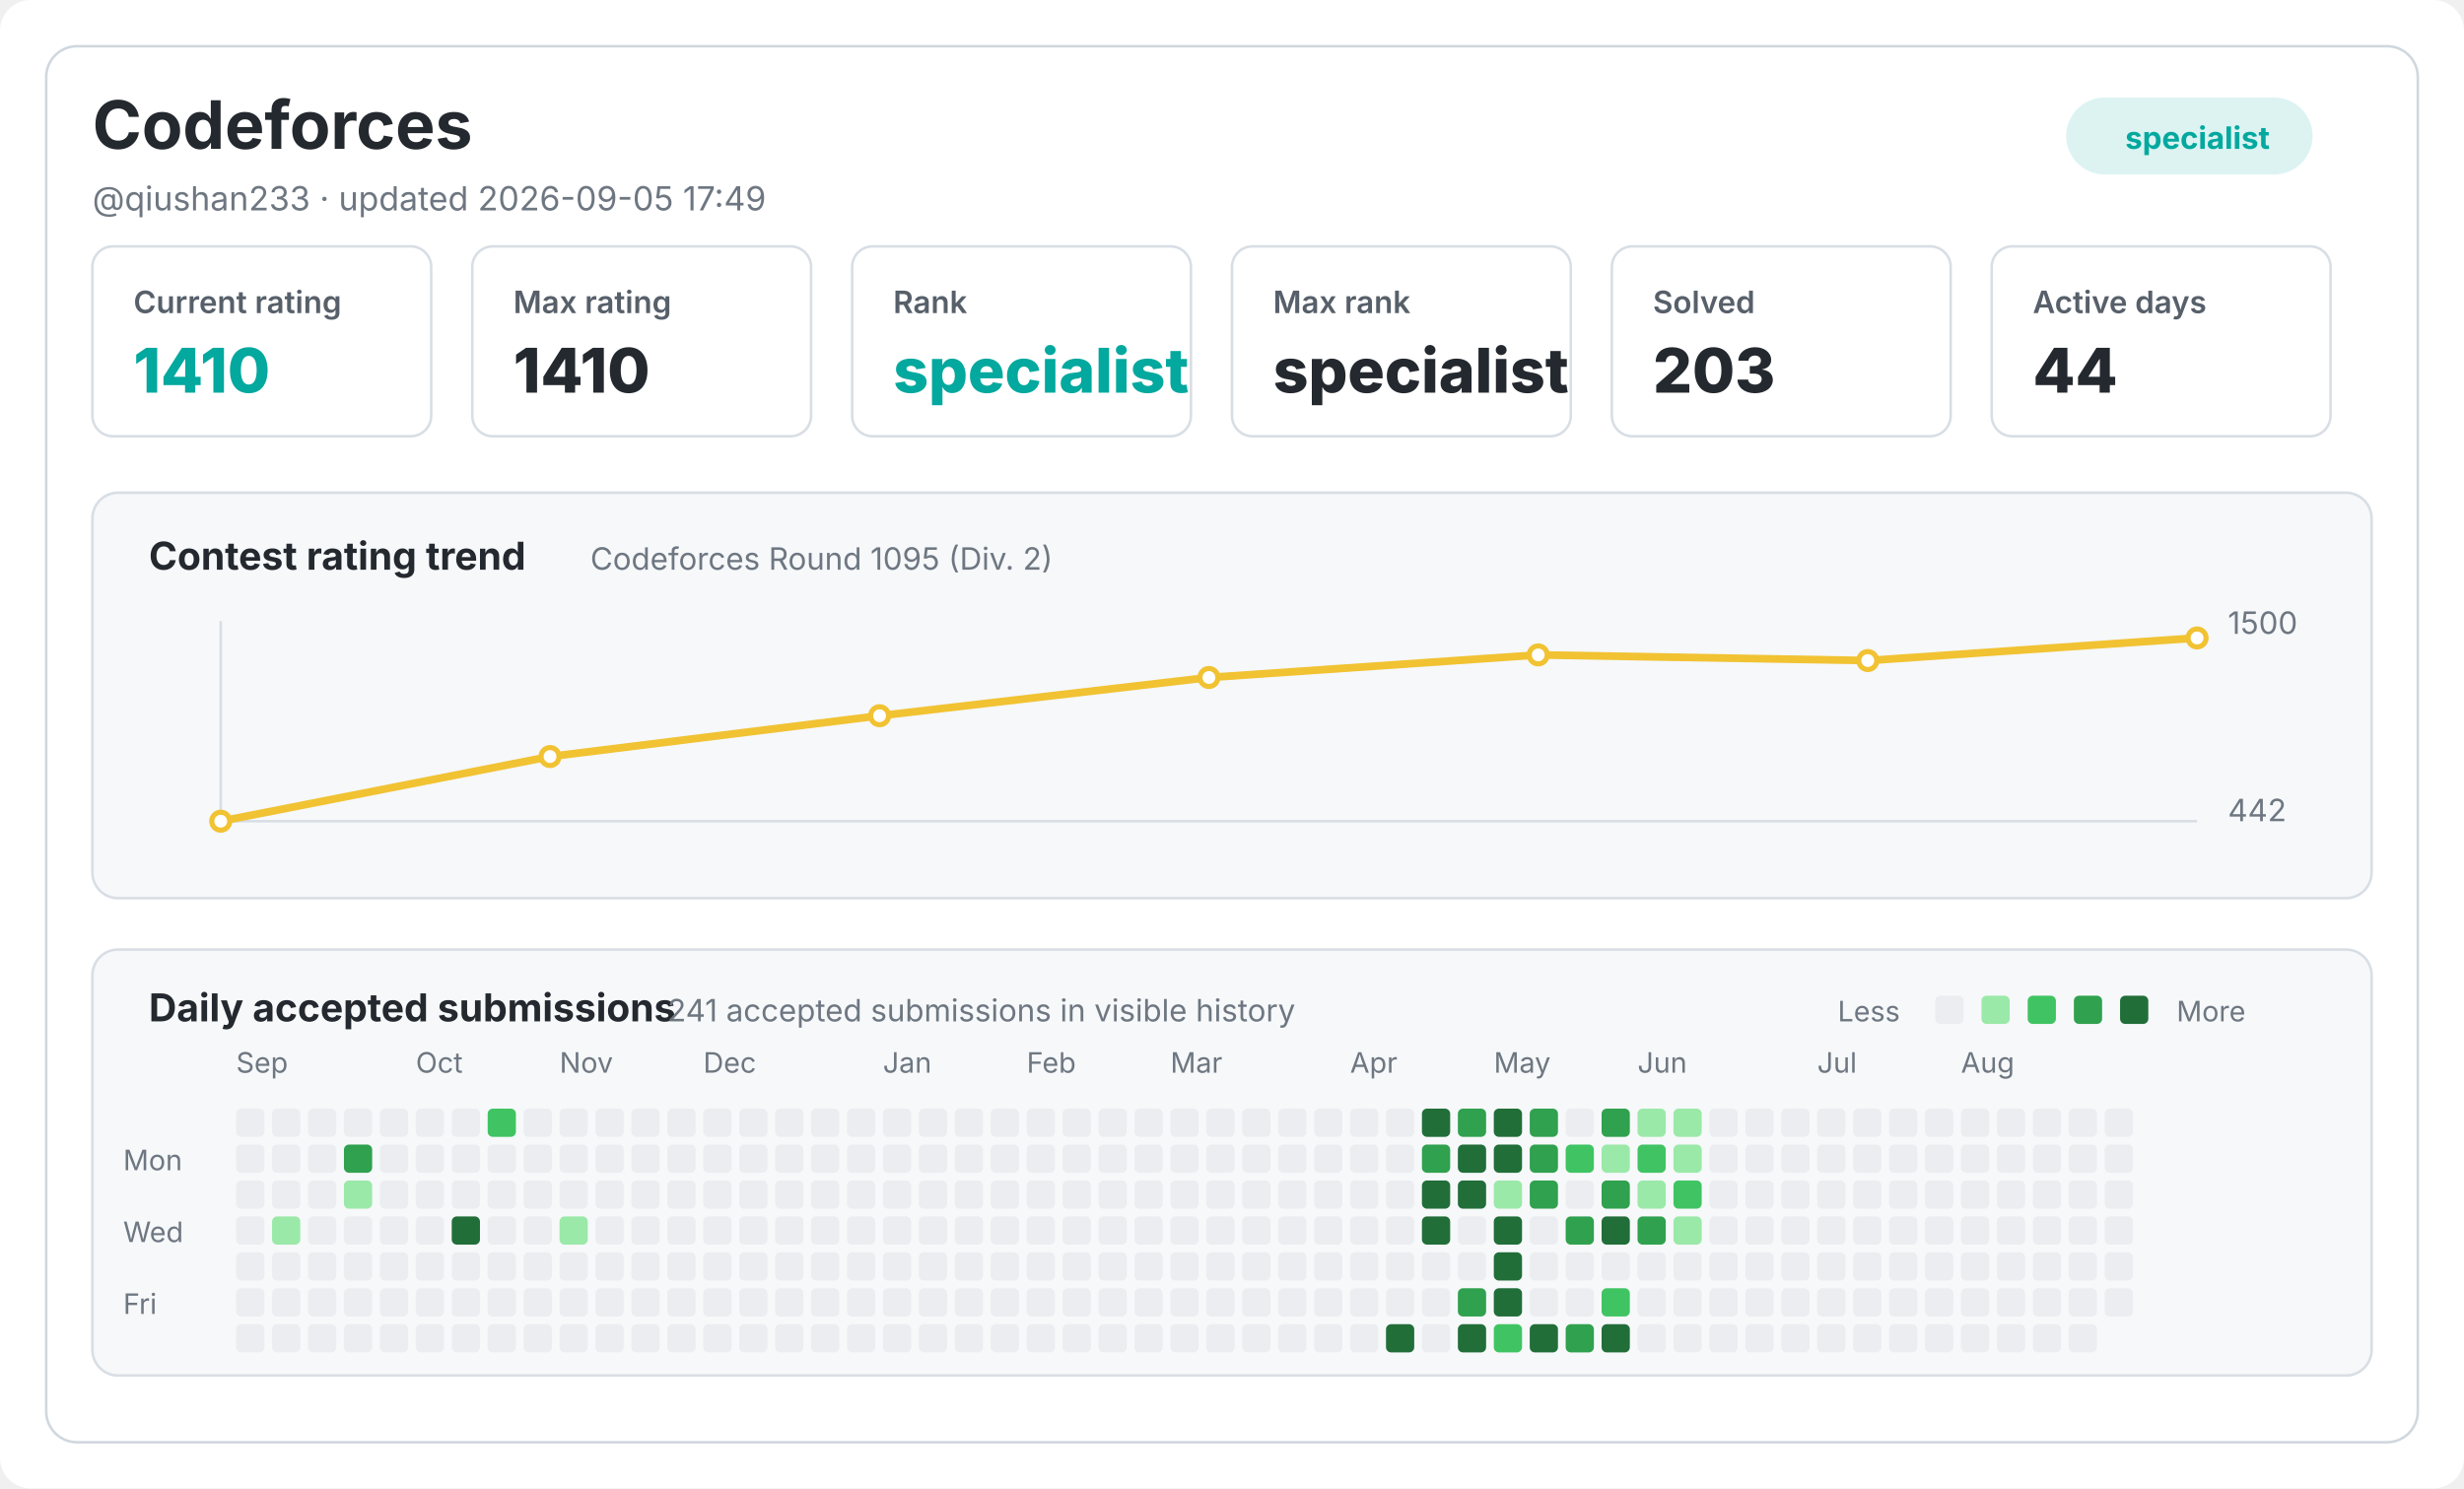
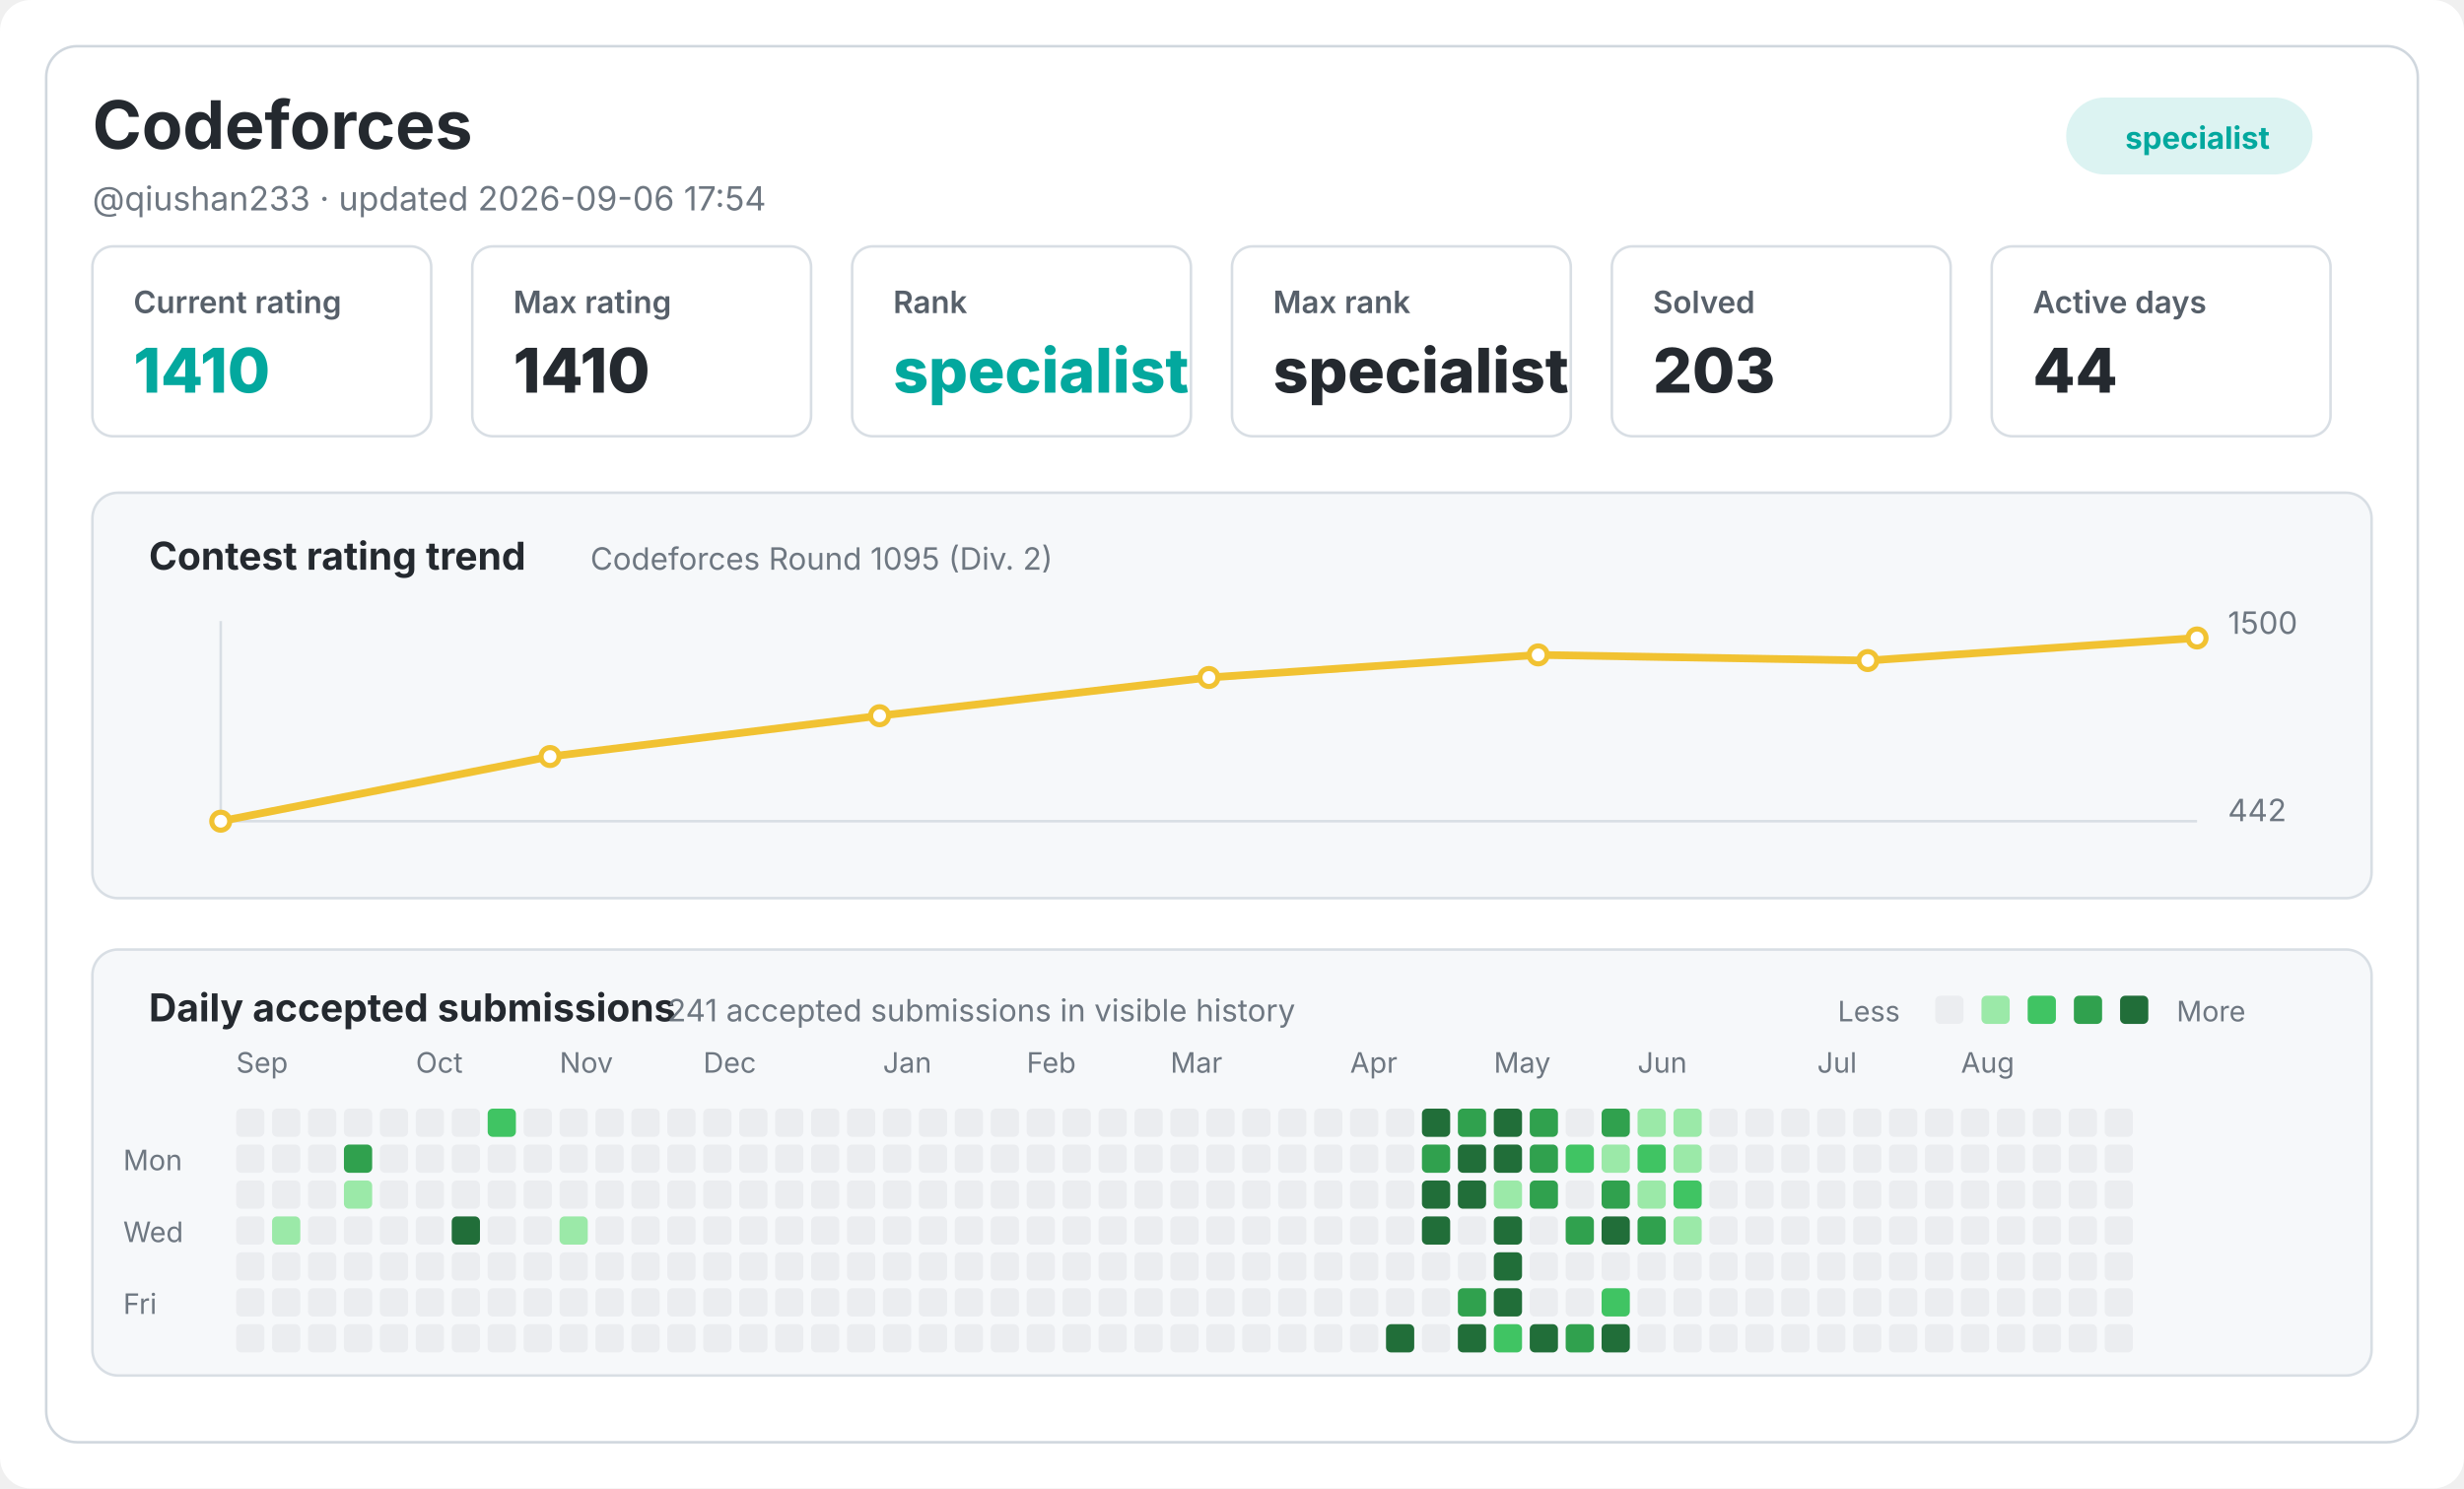
<svg xmlns="http://www.w3.org/2000/svg" width="960" height="580" viewBox="0 0 960 580" role="img" aria-label="Codeforces statistics for qiushan233">
  <style>
  .bg { fill: #ffffff; }
  .shell { fill: #ffffff; stroke: #d0d7de; }
  .soft { fill: #f6f8fa; stroke: #d8dee4; }
  .metric-card { fill: #ffffff; stroke: #d8dee4; }
  .title { font: 700 26px -apple-system,BlinkMacSystemFont,"Segoe UI",sans-serif; fill: #24292f; }
  .subtitle { font: 13px -apple-system,BlinkMacSystemFont,"Segoe UI",sans-serif; fill: #6e7781; }
  .section-title { font: 700 15px -apple-system,BlinkMacSystemFont,"Segoe UI",sans-serif; fill: #24292f; }
  .metric-label { font: 600 12px -apple-system,BlinkMacSystemFont,"Segoe UI",sans-serif; fill: #57606a; }
  .metric-value { font: 800 24px -apple-system,BlinkMacSystemFont,"Segoe UI",sans-serif; fill: #24292f; }
  .muted { font: 12px -apple-system,BlinkMacSystemFont,"Segoe UI",sans-serif; fill: #6e7781; }
  .small { font-size: 11px; }
  .rank { fill: #03a89e; }
  .grid { stroke: #d8dee4; stroke-width: 1; }
  .badge-bg { fill: #03a89e; opacity: 0.14; }
  .badge-text { font: 700 12px -apple-system,BlinkMacSystemFont,"Segoe UI",sans-serif; fill: #03a89e; }
  .heat-cell { cursor: default; transition: stroke 0.12s ease, stroke-width 0.12s ease; }
  .heat-cell:hover { stroke: #0969da; stroke-width: 1.5; }
</style>
  <rect class="bg" width="960" height="580" rx="12" />
  <rect class="shell" x="18" y="18" width="924" height="544" rx="12" />
  <text x="36" y="58" class="title">Codeforces</text>
-   <text x="36" y="82" class="subtitle">@qiushan233 · updated 2026-09-05 17:49</text>
+   <text x="36" y="82" class="subtitle">@qiushan233 · updated 2026-09-06 17:54</text>
  <rect x="805" y="38" width="96" height="30" rx="15" class="badge-bg" />
  <text x="828" y="58" class="badge-text">specialist</text>
  <rect x="36" y="96" width="132" height="74" rx="8" class="metric-card" />
  <text x="52" y="122" class="metric-label">Current rating</text>
  <text x="52" y="153" class="metric-value rank">1410</text>
  <rect x="184" y="96" width="132" height="74" rx="8" class="metric-card" />
  <text x="200" y="122" class="metric-label">Max rating</text>
  <text x="200" y="153" class="metric-value">1410</text>
  <rect x="332" y="96" width="132" height="74" rx="8" class="metric-card" />
  <text x="348" y="122" class="metric-label">Rank</text>
  <text x="348" y="153" class="metric-value rank">specialist</text>
  <rect x="480" y="96" width="132" height="74" rx="8" class="metric-card" />
  <text x="496" y="122" class="metric-label">Max rank</text>
  <text x="496" y="153" class="metric-value">specialist</text>
  <rect x="628" y="96" width="132" height="74" rx="8" class="metric-card" />
  <text x="644" y="122" class="metric-label">Solved</text>
  <text x="644" y="153" class="metric-value">203</text>
  <rect x="776" y="96" width="132" height="74" rx="8" class="metric-card" />
  <text x="792" y="122" class="metric-label">Active days</text>
  <text x="792" y="153" class="metric-value">44</text>
  <rect class="soft" x="36" y="192" width="888" height="158" rx="10" />
  <text x="58" y="222" class="section-title">Contest rating trend</text>
  <text x="230" y="222" class="muted">Codeforces Round 1095 (Div. 2)</text>
  <line x1="86" y1="320" x2="856" y2="320" class="grid" />
  <line x1="86" y1="242" x2="86" y2="320" class="grid" />
  <text x="868" y="247" class="muted">1500</text>
  <text x="868" y="320" class="muted">442</text>
  <polyline points="86.0,320.0 214.3,294.8 342.7,278.9 471.0,264.0 599.3,255.2 727.7,257.4 856.0,248.6" fill="none" stroke="#f1c232" stroke-width="3" stroke-linecap="round" stroke-linejoin="round" />
  <circle cx="86.0" cy="320.0" r="3.5" fill="#fff" stroke="#f1c232" stroke-width="2" />
  <circle cx="214.3" cy="294.8" r="3.5" fill="#fff" stroke="#f1c232" stroke-width="2" />
  <circle cx="342.7" cy="278.9" r="3.5" fill="#fff" stroke="#f1c232" stroke-width="2" />
  <circle cx="471.0" cy="264.0" r="3.5" fill="#fff" stroke="#f1c232" stroke-width="2" />
  <circle cx="599.3" cy="255.2" r="3.5" fill="#fff" stroke="#f1c232" stroke-width="2" />
  <circle cx="727.7" cy="257.4" r="3.5" fill="#fff" stroke="#f1c232" stroke-width="2" />
  <circle cx="856.0" cy="248.6" r="3.5" fill="#fff" stroke="#f1c232" stroke-width="2" />
  <rect class="soft" x="36" y="370" width="888" height="166" rx="10" />
  <text x="58" y="398" class="section-title">Daily accepted submissions</text>
  <text x="260" y="398" class="muted">241 accepted submissions in visible history</text>
  <text x="92" y="418" class="muted small">Sep</text>
  <text x="162" y="418" class="muted small">Oct</text>
  <text x="218" y="418" class="muted small">Nov</text>
  <text x="274" y="418" class="muted small">Dec</text>
  <text x="344" y="418" class="muted small">Jan</text>
  <text x="400" y="418" class="muted small">Feb</text>
  <text x="456" y="418" class="muted small">Mar</text>
  <text x="526" y="418" class="muted small">Apr</text>
  <text x="582" y="418" class="muted small">May</text>
  <text x="638" y="418" class="muted small">Jun</text>
  <text x="708" y="418" class="muted small">Jul</text>
  <text x="764" y="418" class="muted small">Aug</text>
  <text x="48" y="456" class="muted small">Mon</text>
  <text x="48" y="484" class="muted small">Wed</text>
  <text x="48" y="512" class="muted small">Fri</text>
  <rect class="heat-cell" x="92" y="432" width="11" height="11" rx="2" fill="#ebedf0" />
  <rect class="heat-cell" x="92" y="446" width="11" height="11" rx="2" fill="#ebedf0" />
  <rect class="heat-cell" x="92" y="460" width="11" height="11" rx="2" fill="#ebedf0" />
  <rect class="heat-cell" x="92" y="474" width="11" height="11" rx="2" fill="#ebedf0" />
  <rect class="heat-cell" x="92" y="488" width="11" height="11" rx="2" fill="#ebedf0" />
  <rect class="heat-cell" x="92" y="502" width="11" height="11" rx="2" fill="#ebedf0" />
  <rect class="heat-cell" x="92" y="516" width="11" height="11" rx="2" fill="#ebedf0" />
  <rect class="heat-cell" x="106" y="432" width="11" height="11" rx="2" fill="#ebedf0" />
  <rect class="heat-cell" x="106" y="446" width="11" height="11" rx="2" fill="#ebedf0" />
  <rect class="heat-cell" x="106" y="460" width="11" height="11" rx="2" fill="#ebedf0" />
  <rect class="heat-cell" x="106" y="474" width="11" height="11" rx="2" fill="#9be9a8" />
  <rect class="heat-cell" x="106" y="488" width="11" height="11" rx="2" fill="#ebedf0" />
  <rect class="heat-cell" x="106" y="502" width="11" height="11" rx="2" fill="#ebedf0" />
  <rect class="heat-cell" x="106" y="516" width="11" height="11" rx="2" fill="#ebedf0" />
  <rect class="heat-cell" x="120" y="432" width="11" height="11" rx="2" fill="#ebedf0" />
  <rect class="heat-cell" x="120" y="446" width="11" height="11" rx="2" fill="#ebedf0" />
  <rect class="heat-cell" x="120" y="460" width="11" height="11" rx="2" fill="#ebedf0" />
  <rect class="heat-cell" x="120" y="474" width="11" height="11" rx="2" fill="#ebedf0" />
  <rect class="heat-cell" x="120" y="488" width="11" height="11" rx="2" fill="#ebedf0" />
  <rect class="heat-cell" x="120" y="502" width="11" height="11" rx="2" fill="#ebedf0" />
  <rect class="heat-cell" x="120" y="516" width="11" height="11" rx="2" fill="#ebedf0" />
  <rect class="heat-cell" x="134" y="432" width="11" height="11" rx="2" fill="#ebedf0" />
  <rect class="heat-cell" x="134" y="446" width="11" height="11" rx="2" fill="#30a14e" />
  <rect class="heat-cell" x="134" y="460" width="11" height="11" rx="2" fill="#9be9a8" />
  <rect class="heat-cell" x="134" y="474" width="11" height="11" rx="2" fill="#ebedf0" />
  <rect class="heat-cell" x="134" y="488" width="11" height="11" rx="2" fill="#ebedf0" />
  <rect class="heat-cell" x="134" y="502" width="11" height="11" rx="2" fill="#ebedf0" />
  <rect class="heat-cell" x="134" y="516" width="11" height="11" rx="2" fill="#ebedf0" />
  <rect class="heat-cell" x="148" y="432" width="11" height="11" rx="2" fill="#ebedf0" />
  <rect class="heat-cell" x="148" y="446" width="11" height="11" rx="2" fill="#ebedf0" />
  <rect class="heat-cell" x="148" y="460" width="11" height="11" rx="2" fill="#ebedf0" />
  <rect class="heat-cell" x="148" y="474" width="11" height="11" rx="2" fill="#ebedf0" />
  <rect class="heat-cell" x="148" y="488" width="11" height="11" rx="2" fill="#ebedf0" />
  <rect class="heat-cell" x="148" y="502" width="11" height="11" rx="2" fill="#ebedf0" />
  <rect class="heat-cell" x="148" y="516" width="11" height="11" rx="2" fill="#ebedf0" />
  <rect class="heat-cell" x="162" y="432" width="11" height="11" rx="2" fill="#ebedf0" />
  <rect class="heat-cell" x="162" y="446" width="11" height="11" rx="2" fill="#ebedf0" />
  <rect class="heat-cell" x="162" y="460" width="11" height="11" rx="2" fill="#ebedf0" />
  <rect class="heat-cell" x="162" y="474" width="11" height="11" rx="2" fill="#ebedf0" />
  <rect class="heat-cell" x="162" y="488" width="11" height="11" rx="2" fill="#ebedf0" />
  <rect class="heat-cell" x="162" y="502" width="11" height="11" rx="2" fill="#ebedf0" />
  <rect class="heat-cell" x="162" y="516" width="11" height="11" rx="2" fill="#ebedf0" />
  <rect class="heat-cell" x="176" y="432" width="11" height="11" rx="2" fill="#ebedf0" />
  <rect class="heat-cell" x="176" y="446" width="11" height="11" rx="2" fill="#ebedf0" />
  <rect class="heat-cell" x="176" y="460" width="11" height="11" rx="2" fill="#ebedf0" />
  <rect class="heat-cell" x="176" y="474" width="11" height="11" rx="2" fill="#216e39" />
  <rect class="heat-cell" x="176" y="488" width="11" height="11" rx="2" fill="#ebedf0" />
  <rect class="heat-cell" x="176" y="502" width="11" height="11" rx="2" fill="#ebedf0" />
  <rect class="heat-cell" x="176" y="516" width="11" height="11" rx="2" fill="#ebedf0" />
  <rect class="heat-cell" x="190" y="432" width="11" height="11" rx="2" fill="#40c463" />
  <rect class="heat-cell" x="190" y="446" width="11" height="11" rx="2" fill="#ebedf0" />
  <rect class="heat-cell" x="190" y="460" width="11" height="11" rx="2" fill="#ebedf0" />
  <rect class="heat-cell" x="190" y="474" width="11" height="11" rx="2" fill="#ebedf0" />
  <rect class="heat-cell" x="190" y="488" width="11" height="11" rx="2" fill="#ebedf0" />
  <rect class="heat-cell" x="190" y="502" width="11" height="11" rx="2" fill="#ebedf0" />
  <rect class="heat-cell" x="190" y="516" width="11" height="11" rx="2" fill="#ebedf0" />
  <rect class="heat-cell" x="204" y="432" width="11" height="11" rx="2" fill="#ebedf0" />
  <rect class="heat-cell" x="204" y="446" width="11" height="11" rx="2" fill="#ebedf0" />
  <rect class="heat-cell" x="204" y="460" width="11" height="11" rx="2" fill="#ebedf0" />
  <rect class="heat-cell" x="204" y="474" width="11" height="11" rx="2" fill="#ebedf0" />
  <rect class="heat-cell" x="204" y="488" width="11" height="11" rx="2" fill="#ebedf0" />
  <rect class="heat-cell" x="204" y="502" width="11" height="11" rx="2" fill="#ebedf0" />
  <rect class="heat-cell" x="204" y="516" width="11" height="11" rx="2" fill="#ebedf0" />
  <rect class="heat-cell" x="218" y="432" width="11" height="11" rx="2" fill="#ebedf0" />
  <rect class="heat-cell" x="218" y="446" width="11" height="11" rx="2" fill="#ebedf0" />
  <rect class="heat-cell" x="218" y="460" width="11" height="11" rx="2" fill="#ebedf0" />
  <rect class="heat-cell" x="218" y="474" width="11" height="11" rx="2" fill="#9be9a8" />
  <rect class="heat-cell" x="218" y="488" width="11" height="11" rx="2" fill="#ebedf0" />
  <rect class="heat-cell" x="218" y="502" width="11" height="11" rx="2" fill="#ebedf0" />
  <rect class="heat-cell" x="218" y="516" width="11" height="11" rx="2" fill="#ebedf0" />
  <rect class="heat-cell" x="232" y="432" width="11" height="11" rx="2" fill="#ebedf0" />
  <rect class="heat-cell" x="232" y="446" width="11" height="11" rx="2" fill="#ebedf0" />
  <rect class="heat-cell" x="232" y="460" width="11" height="11" rx="2" fill="#ebedf0" />
  <rect class="heat-cell" x="232" y="474" width="11" height="11" rx="2" fill="#ebedf0" />
  <rect class="heat-cell" x="232" y="488" width="11" height="11" rx="2" fill="#ebedf0" />
  <rect class="heat-cell" x="232" y="502" width="11" height="11" rx="2" fill="#ebedf0" />
  <rect class="heat-cell" x="232" y="516" width="11" height="11" rx="2" fill="#ebedf0" />
  <rect class="heat-cell" x="246" y="432" width="11" height="11" rx="2" fill="#ebedf0" />
  <rect class="heat-cell" x="246" y="446" width="11" height="11" rx="2" fill="#ebedf0" />
  <rect class="heat-cell" x="246" y="460" width="11" height="11" rx="2" fill="#ebedf0" />
  <rect class="heat-cell" x="246" y="474" width="11" height="11" rx="2" fill="#ebedf0" />
  <rect class="heat-cell" x="246" y="488" width="11" height="11" rx="2" fill="#ebedf0" />
  <rect class="heat-cell" x="246" y="502" width="11" height="11" rx="2" fill="#ebedf0" />
  <rect class="heat-cell" x="246" y="516" width="11" height="11" rx="2" fill="#ebedf0" />
  <rect class="heat-cell" x="260" y="432" width="11" height="11" rx="2" fill="#ebedf0" />
  <rect class="heat-cell" x="260" y="446" width="11" height="11" rx="2" fill="#ebedf0" />
  <rect class="heat-cell" x="260" y="460" width="11" height="11" rx="2" fill="#ebedf0" />
  <rect class="heat-cell" x="260" y="474" width="11" height="11" rx="2" fill="#ebedf0" />
  <rect class="heat-cell" x="260" y="488" width="11" height="11" rx="2" fill="#ebedf0" />
  <rect class="heat-cell" x="260" y="502" width="11" height="11" rx="2" fill="#ebedf0" />
  <rect class="heat-cell" x="260" y="516" width="11" height="11" rx="2" fill="#ebedf0" />
  <rect class="heat-cell" x="274" y="432" width="11" height="11" rx="2" fill="#ebedf0" />
  <rect class="heat-cell" x="274" y="446" width="11" height="11" rx="2" fill="#ebedf0" />
  <rect class="heat-cell" x="274" y="460" width="11" height="11" rx="2" fill="#ebedf0" />
  <rect class="heat-cell" x="274" y="474" width="11" height="11" rx="2" fill="#ebedf0" />
  <rect class="heat-cell" x="274" y="488" width="11" height="11" rx="2" fill="#ebedf0" />
  <rect class="heat-cell" x="274" y="502" width="11" height="11" rx="2" fill="#ebedf0" />
  <rect class="heat-cell" x="274" y="516" width="11" height="11" rx="2" fill="#ebedf0" />
  <rect class="heat-cell" x="288" y="432" width="11" height="11" rx="2" fill="#ebedf0" />
  <rect class="heat-cell" x="288" y="446" width="11" height="11" rx="2" fill="#ebedf0" />
  <rect class="heat-cell" x="288" y="460" width="11" height="11" rx="2" fill="#ebedf0" />
  <rect class="heat-cell" x="288" y="474" width="11" height="11" rx="2" fill="#ebedf0" />
  <rect class="heat-cell" x="288" y="488" width="11" height="11" rx="2" fill="#ebedf0" />
  <rect class="heat-cell" x="288" y="502" width="11" height="11" rx="2" fill="#ebedf0" />
  <rect class="heat-cell" x="288" y="516" width="11" height="11" rx="2" fill="#ebedf0" />
  <rect class="heat-cell" x="302" y="432" width="11" height="11" rx="2" fill="#ebedf0" />
  <rect class="heat-cell" x="302" y="446" width="11" height="11" rx="2" fill="#ebedf0" />
  <rect class="heat-cell" x="302" y="460" width="11" height="11" rx="2" fill="#ebedf0" />
  <rect class="heat-cell" x="302" y="474" width="11" height="11" rx="2" fill="#ebedf0" />
  <rect class="heat-cell" x="302" y="488" width="11" height="11" rx="2" fill="#ebedf0" />
  <rect class="heat-cell" x="302" y="502" width="11" height="11" rx="2" fill="#ebedf0" />
  <rect class="heat-cell" x="302" y="516" width="11" height="11" rx="2" fill="#ebedf0" />
  <rect class="heat-cell" x="316" y="432" width="11" height="11" rx="2" fill="#ebedf0" />
  <rect class="heat-cell" x="316" y="446" width="11" height="11" rx="2" fill="#ebedf0" />
  <rect class="heat-cell" x="316" y="460" width="11" height="11" rx="2" fill="#ebedf0" />
  <rect class="heat-cell" x="316" y="474" width="11" height="11" rx="2" fill="#ebedf0" />
  <rect class="heat-cell" x="316" y="488" width="11" height="11" rx="2" fill="#ebedf0" />
  <rect class="heat-cell" x="316" y="502" width="11" height="11" rx="2" fill="#ebedf0" />
  <rect class="heat-cell" x="316" y="516" width="11" height="11" rx="2" fill="#ebedf0" />
  <rect class="heat-cell" x="330" y="432" width="11" height="11" rx="2" fill="#ebedf0" />
  <rect class="heat-cell" x="330" y="446" width="11" height="11" rx="2" fill="#ebedf0" />
  <rect class="heat-cell" x="330" y="460" width="11" height="11" rx="2" fill="#ebedf0" />
  <rect class="heat-cell" x="330" y="474" width="11" height="11" rx="2" fill="#ebedf0" />
  <rect class="heat-cell" x="330" y="488" width="11" height="11" rx="2" fill="#ebedf0" />
  <rect class="heat-cell" x="330" y="502" width="11" height="11" rx="2" fill="#ebedf0" />
  <rect class="heat-cell" x="330" y="516" width="11" height="11" rx="2" fill="#ebedf0" />
  <rect class="heat-cell" x="344" y="432" width="11" height="11" rx="2" fill="#ebedf0" />
  <rect class="heat-cell" x="344" y="446" width="11" height="11" rx="2" fill="#ebedf0" />
  <rect class="heat-cell" x="344" y="460" width="11" height="11" rx="2" fill="#ebedf0" />
  <rect class="heat-cell" x="344" y="474" width="11" height="11" rx="2" fill="#ebedf0" />
  <rect class="heat-cell" x="344" y="488" width="11" height="11" rx="2" fill="#ebedf0" />
  <rect class="heat-cell" x="344" y="502" width="11" height="11" rx="2" fill="#ebedf0" />
  <rect class="heat-cell" x="344" y="516" width="11" height="11" rx="2" fill="#ebedf0" />
  <rect class="heat-cell" x="358" y="432" width="11" height="11" rx="2" fill="#ebedf0" />
  <rect class="heat-cell" x="358" y="446" width="11" height="11" rx="2" fill="#ebedf0" />
  <rect class="heat-cell" x="358" y="460" width="11" height="11" rx="2" fill="#ebedf0" />
  <rect class="heat-cell" x="358" y="474" width="11" height="11" rx="2" fill="#ebedf0" />
  <rect class="heat-cell" x="358" y="488" width="11" height="11" rx="2" fill="#ebedf0" />
  <rect class="heat-cell" x="358" y="502" width="11" height="11" rx="2" fill="#ebedf0" />
  <rect class="heat-cell" x="358" y="516" width="11" height="11" rx="2" fill="#ebedf0" />
  <rect class="heat-cell" x="372" y="432" width="11" height="11" rx="2" fill="#ebedf0" />
  <rect class="heat-cell" x="372" y="446" width="11" height="11" rx="2" fill="#ebedf0" />
  <rect class="heat-cell" x="372" y="460" width="11" height="11" rx="2" fill="#ebedf0" />
  <rect class="heat-cell" x="372" y="474" width="11" height="11" rx="2" fill="#ebedf0" />
  <rect class="heat-cell" x="372" y="488" width="11" height="11" rx="2" fill="#ebedf0" />
  <rect class="heat-cell" x="372" y="502" width="11" height="11" rx="2" fill="#ebedf0" />
  <rect class="heat-cell" x="372" y="516" width="11" height="11" rx="2" fill="#ebedf0" />
  <rect class="heat-cell" x="386" y="432" width="11" height="11" rx="2" fill="#ebedf0" />
  <rect class="heat-cell" x="386" y="446" width="11" height="11" rx="2" fill="#ebedf0" />
  <rect class="heat-cell" x="386" y="460" width="11" height="11" rx="2" fill="#ebedf0" />
  <rect class="heat-cell" x="386" y="474" width="11" height="11" rx="2" fill="#ebedf0" />
  <rect class="heat-cell" x="386" y="488" width="11" height="11" rx="2" fill="#ebedf0" />
  <rect class="heat-cell" x="386" y="502" width="11" height="11" rx="2" fill="#ebedf0" />
  <rect class="heat-cell" x="386" y="516" width="11" height="11" rx="2" fill="#ebedf0" />
  <rect class="heat-cell" x="400" y="432" width="11" height="11" rx="2" fill="#ebedf0" />
  <rect class="heat-cell" x="400" y="446" width="11" height="11" rx="2" fill="#ebedf0" />
  <rect class="heat-cell" x="400" y="460" width="11" height="11" rx="2" fill="#ebedf0" />
  <rect class="heat-cell" x="400" y="474" width="11" height="11" rx="2" fill="#ebedf0" />
  <rect class="heat-cell" x="400" y="488" width="11" height="11" rx="2" fill="#ebedf0" />
  <rect class="heat-cell" x="400" y="502" width="11" height="11" rx="2" fill="#ebedf0" />
  <rect class="heat-cell" x="400" y="516" width="11" height="11" rx="2" fill="#ebedf0" />
  <rect class="heat-cell" x="414" y="432" width="11" height="11" rx="2" fill="#ebedf0" />
  <rect class="heat-cell" x="414" y="446" width="11" height="11" rx="2" fill="#ebedf0" />
  <rect class="heat-cell" x="414" y="460" width="11" height="11" rx="2" fill="#ebedf0" />
  <rect class="heat-cell" x="414" y="474" width="11" height="11" rx="2" fill="#ebedf0" />
  <rect class="heat-cell" x="414" y="488" width="11" height="11" rx="2" fill="#ebedf0" />
  <rect class="heat-cell" x="414" y="502" width="11" height="11" rx="2" fill="#ebedf0" />
  <rect class="heat-cell" x="414" y="516" width="11" height="11" rx="2" fill="#ebedf0" />
  <rect class="heat-cell" x="428" y="432" width="11" height="11" rx="2" fill="#ebedf0" />
  <rect class="heat-cell" x="428" y="446" width="11" height="11" rx="2" fill="#ebedf0" />
  <rect class="heat-cell" x="428" y="460" width="11" height="11" rx="2" fill="#ebedf0" />
  <rect class="heat-cell" x="428" y="474" width="11" height="11" rx="2" fill="#ebedf0" />
  <rect class="heat-cell" x="428" y="488" width="11" height="11" rx="2" fill="#ebedf0" />
  <rect class="heat-cell" x="428" y="502" width="11" height="11" rx="2" fill="#ebedf0" />
  <rect class="heat-cell" x="428" y="516" width="11" height="11" rx="2" fill="#ebedf0" />
  <rect class="heat-cell" x="442" y="432" width="11" height="11" rx="2" fill="#ebedf0" />
  <rect class="heat-cell" x="442" y="446" width="11" height="11" rx="2" fill="#ebedf0" />
  <rect class="heat-cell" x="442" y="460" width="11" height="11" rx="2" fill="#ebedf0" />
  <rect class="heat-cell" x="442" y="474" width="11" height="11" rx="2" fill="#ebedf0" />
  <rect class="heat-cell" x="442" y="488" width="11" height="11" rx="2" fill="#ebedf0" />
  <rect class="heat-cell" x="442" y="502" width="11" height="11" rx="2" fill="#ebedf0" />
  <rect class="heat-cell" x="442" y="516" width="11" height="11" rx="2" fill="#ebedf0" />
  <rect class="heat-cell" x="456" y="432" width="11" height="11" rx="2" fill="#ebedf0" />
  <rect class="heat-cell" x="456" y="446" width="11" height="11" rx="2" fill="#ebedf0" />
  <rect class="heat-cell" x="456" y="460" width="11" height="11" rx="2" fill="#ebedf0" />
  <rect class="heat-cell" x="456" y="474" width="11" height="11" rx="2" fill="#ebedf0" />
  <rect class="heat-cell" x="456" y="488" width="11" height="11" rx="2" fill="#ebedf0" />
  <rect class="heat-cell" x="456" y="502" width="11" height="11" rx="2" fill="#ebedf0" />
  <rect class="heat-cell" x="456" y="516" width="11" height="11" rx="2" fill="#ebedf0" />
  <rect class="heat-cell" x="470" y="432" width="11" height="11" rx="2" fill="#ebedf0" />
  <rect class="heat-cell" x="470" y="446" width="11" height="11" rx="2" fill="#ebedf0" />
  <rect class="heat-cell" x="470" y="460" width="11" height="11" rx="2" fill="#ebedf0" />
  <rect class="heat-cell" x="470" y="474" width="11" height="11" rx="2" fill="#ebedf0" />
  <rect class="heat-cell" x="470" y="488" width="11" height="11" rx="2" fill="#ebedf0" />
  <rect class="heat-cell" x="470" y="502" width="11" height="11" rx="2" fill="#ebedf0" />
  <rect class="heat-cell" x="470" y="516" width="11" height="11" rx="2" fill="#ebedf0" />
  <rect class="heat-cell" x="484" y="432" width="11" height="11" rx="2" fill="#ebedf0" />
  <rect class="heat-cell" x="484" y="446" width="11" height="11" rx="2" fill="#ebedf0" />
  <rect class="heat-cell" x="484" y="460" width="11" height="11" rx="2" fill="#ebedf0" />
  <rect class="heat-cell" x="484" y="474" width="11" height="11" rx="2" fill="#ebedf0" />
  <rect class="heat-cell" x="484" y="488" width="11" height="11" rx="2" fill="#ebedf0" />
  <rect class="heat-cell" x="484" y="502" width="11" height="11" rx="2" fill="#ebedf0" />
  <rect class="heat-cell" x="484" y="516" width="11" height="11" rx="2" fill="#ebedf0" />
  <rect class="heat-cell" x="498" y="432" width="11" height="11" rx="2" fill="#ebedf0" />
  <rect class="heat-cell" x="498" y="446" width="11" height="11" rx="2" fill="#ebedf0" />
  <rect class="heat-cell" x="498" y="460" width="11" height="11" rx="2" fill="#ebedf0" />
  <rect class="heat-cell" x="498" y="474" width="11" height="11" rx="2" fill="#ebedf0" />
  <rect class="heat-cell" x="498" y="488" width="11" height="11" rx="2" fill="#ebedf0" />
  <rect class="heat-cell" x="498" y="502" width="11" height="11" rx="2" fill="#ebedf0" />
  <rect class="heat-cell" x="498" y="516" width="11" height="11" rx="2" fill="#ebedf0" />
  <rect class="heat-cell" x="512" y="432" width="11" height="11" rx="2" fill="#ebedf0" />
  <rect class="heat-cell" x="512" y="446" width="11" height="11" rx="2" fill="#ebedf0" />
  <rect class="heat-cell" x="512" y="460" width="11" height="11" rx="2" fill="#ebedf0" />
  <rect class="heat-cell" x="512" y="474" width="11" height="11" rx="2" fill="#ebedf0" />
  <rect class="heat-cell" x="512" y="488" width="11" height="11" rx="2" fill="#ebedf0" />
  <rect class="heat-cell" x="512" y="502" width="11" height="11" rx="2" fill="#ebedf0" />
  <rect class="heat-cell" x="512" y="516" width="11" height="11" rx="2" fill="#ebedf0" />
  <rect class="heat-cell" x="526" y="432" width="11" height="11" rx="2" fill="#ebedf0" />
  <rect class="heat-cell" x="526" y="446" width="11" height="11" rx="2" fill="#ebedf0" />
  <rect class="heat-cell" x="526" y="460" width="11" height="11" rx="2" fill="#ebedf0" />
  <rect class="heat-cell" x="526" y="474" width="11" height="11" rx="2" fill="#ebedf0" />
  <rect class="heat-cell" x="526" y="488" width="11" height="11" rx="2" fill="#ebedf0" />
  <rect class="heat-cell" x="526" y="502" width="11" height="11" rx="2" fill="#ebedf0" />
  <rect class="heat-cell" x="526" y="516" width="11" height="11" rx="2" fill="#ebedf0" />
  <rect class="heat-cell" x="540" y="432" width="11" height="11" rx="2" fill="#ebedf0" />
  <rect class="heat-cell" x="540" y="446" width="11" height="11" rx="2" fill="#ebedf0" />
  <rect class="heat-cell" x="540" y="460" width="11" height="11" rx="2" fill="#ebedf0" />
  <rect class="heat-cell" x="540" y="474" width="11" height="11" rx="2" fill="#ebedf0" />
  <rect class="heat-cell" x="540" y="488" width="11" height="11" rx="2" fill="#ebedf0" />
  <rect class="heat-cell" x="540" y="502" width="11" height="11" rx="2" fill="#ebedf0" />
  <rect class="heat-cell" x="540" y="516" width="11" height="11" rx="2" fill="#216e39" />
  <rect class="heat-cell" x="554" y="432" width="11" height="11" rx="2" fill="#216e39" />
  <rect class="heat-cell" x="554" y="446" width="11" height="11" rx="2" fill="#30a14e" />
  <rect class="heat-cell" x="554" y="460" width="11" height="11" rx="2" fill="#216e39" />
  <rect class="heat-cell" x="554" y="474" width="11" height="11" rx="2" fill="#216e39" />
  <rect class="heat-cell" x="554" y="488" width="11" height="11" rx="2" fill="#ebedf0" />
  <rect class="heat-cell" x="554" y="502" width="11" height="11" rx="2" fill="#ebedf0" />
  <rect class="heat-cell" x="554" y="516" width="11" height="11" rx="2" fill="#ebedf0" />
  <rect class="heat-cell" x="568" y="432" width="11" height="11" rx="2" fill="#30a14e" />
  <rect class="heat-cell" x="568" y="446" width="11" height="11" rx="2" fill="#216e39" />
  <rect class="heat-cell" x="568" y="460" width="11" height="11" rx="2" fill="#216e39" />
  <rect class="heat-cell" x="568" y="474" width="11" height="11" rx="2" fill="#ebedf0" />
  <rect class="heat-cell" x="568" y="488" width="11" height="11" rx="2" fill="#ebedf0" />
  <rect class="heat-cell" x="568" y="502" width="11" height="11" rx="2" fill="#30a14e" />
  <rect class="heat-cell" x="568" y="516" width="11" height="11" rx="2" fill="#216e39" />
  <rect class="heat-cell" x="582" y="432" width="11" height="11" rx="2" fill="#216e39" />
  <rect class="heat-cell" x="582" y="446" width="11" height="11" rx="2" fill="#216e39" />
  <rect class="heat-cell" x="582" y="460" width="11" height="11" rx="2" fill="#9be9a8" />
  <rect class="heat-cell" x="582" y="474" width="11" height="11" rx="2" fill="#216e39" />
  <rect class="heat-cell" x="582" y="488" width="11" height="11" rx="2" fill="#216e39" />
  <rect class="heat-cell" x="582" y="502" width="11" height="11" rx="2" fill="#216e39" />
  <rect class="heat-cell" x="582" y="516" width="11" height="11" rx="2" fill="#40c463" />
  <rect class="heat-cell" x="596" y="432" width="11" height="11" rx="2" fill="#30a14e" />
  <rect class="heat-cell" x="596" y="446" width="11" height="11" rx="2" fill="#30a14e" />
  <rect class="heat-cell" x="596" y="460" width="11" height="11" rx="2" fill="#30a14e" />
  <rect class="heat-cell" x="596" y="474" width="11" height="11" rx="2" fill="#ebedf0" />
  <rect class="heat-cell" x="596" y="488" width="11" height="11" rx="2" fill="#ebedf0" />
  <rect class="heat-cell" x="596" y="502" width="11" height="11" rx="2" fill="#ebedf0" />
  <rect class="heat-cell" x="596" y="516" width="11" height="11" rx="2" fill="#216e39" />
  <rect class="heat-cell" x="610" y="432" width="11" height="11" rx="2" fill="#ebedf0" />
  <rect class="heat-cell" x="610" y="446" width="11" height="11" rx="2" fill="#40c463" />
  <rect class="heat-cell" x="610" y="460" width="11" height="11" rx="2" fill="#ebedf0" />
  <rect class="heat-cell" x="610" y="474" width="11" height="11" rx="2" fill="#30a14e" />
  <rect class="heat-cell" x="610" y="488" width="11" height="11" rx="2" fill="#ebedf0" />
  <rect class="heat-cell" x="610" y="502" width="11" height="11" rx="2" fill="#ebedf0" />
  <rect class="heat-cell" x="610" y="516" width="11" height="11" rx="2" fill="#30a14e" />
  <rect class="heat-cell" x="624" y="432" width="11" height="11" rx="2" fill="#30a14e" />
  <rect class="heat-cell" x="624" y="446" width="11" height="11" rx="2" fill="#9be9a8" />
  <rect class="heat-cell" x="624" y="460" width="11" height="11" rx="2" fill="#30a14e" />
  <rect class="heat-cell" x="624" y="474" width="11" height="11" rx="2" fill="#216e39" />
  <rect class="heat-cell" x="624" y="488" width="11" height="11" rx="2" fill="#ebedf0" />
  <rect class="heat-cell" x="624" y="502" width="11" height="11" rx="2" fill="#40c463" />
  <rect class="heat-cell" x="624" y="516" width="11" height="11" rx="2" fill="#216e39" />
  <rect class="heat-cell" x="638" y="432" width="11" height="11" rx="2" fill="#9be9a8" />
  <rect class="heat-cell" x="638" y="446" width="11" height="11" rx="2" fill="#40c463" />
  <rect class="heat-cell" x="638" y="460" width="11" height="11" rx="2" fill="#9be9a8" />
  <rect class="heat-cell" x="638" y="474" width="11" height="11" rx="2" fill="#30a14e" />
  <rect class="heat-cell" x="638" y="488" width="11" height="11" rx="2" fill="#ebedf0" />
  <rect class="heat-cell" x="638" y="502" width="11" height="11" rx="2" fill="#ebedf0" />
  <rect class="heat-cell" x="638" y="516" width="11" height="11" rx="2" fill="#ebedf0" />
  <rect class="heat-cell" x="652" y="432" width="11" height="11" rx="2" fill="#9be9a8" />
  <rect class="heat-cell" x="652" y="446" width="11" height="11" rx="2" fill="#9be9a8" />
  <rect class="heat-cell" x="652" y="460" width="11" height="11" rx="2" fill="#40c463" />
  <rect class="heat-cell" x="652" y="474" width="11" height="11" rx="2" fill="#9be9a8" />
  <rect class="heat-cell" x="652" y="488" width="11" height="11" rx="2" fill="#ebedf0" />
  <rect class="heat-cell" x="652" y="502" width="11" height="11" rx="2" fill="#ebedf0" />
  <rect class="heat-cell" x="652" y="516" width="11" height="11" rx="2" fill="#ebedf0" />
  <rect class="heat-cell" x="666" y="432" width="11" height="11" rx="2" fill="#ebedf0" />
  <rect class="heat-cell" x="666" y="446" width="11" height="11" rx="2" fill="#ebedf0" />
  <rect class="heat-cell" x="666" y="460" width="11" height="11" rx="2" fill="#ebedf0" />
  <rect class="heat-cell" x="666" y="474" width="11" height="11" rx="2" fill="#ebedf0" />
  <rect class="heat-cell" x="666" y="488" width="11" height="11" rx="2" fill="#ebedf0" />
  <rect class="heat-cell" x="666" y="502" width="11" height="11" rx="2" fill="#ebedf0" />
  <rect class="heat-cell" x="666" y="516" width="11" height="11" rx="2" fill="#ebedf0" />
  <rect class="heat-cell" x="680" y="432" width="11" height="11" rx="2" fill="#ebedf0" />
  <rect class="heat-cell" x="680" y="446" width="11" height="11" rx="2" fill="#ebedf0" />
  <rect class="heat-cell" x="680" y="460" width="11" height="11" rx="2" fill="#ebedf0" />
  <rect class="heat-cell" x="680" y="474" width="11" height="11" rx="2" fill="#ebedf0" />
  <rect class="heat-cell" x="680" y="488" width="11" height="11" rx="2" fill="#ebedf0" />
  <rect class="heat-cell" x="680" y="502" width="11" height="11" rx="2" fill="#ebedf0" />
  <rect class="heat-cell" x="680" y="516" width="11" height="11" rx="2" fill="#ebedf0" />
  <rect class="heat-cell" x="694" y="432" width="11" height="11" rx="2" fill="#ebedf0" />
  <rect class="heat-cell" x="694" y="446" width="11" height="11" rx="2" fill="#ebedf0" />
  <rect class="heat-cell" x="694" y="460" width="11" height="11" rx="2" fill="#ebedf0" />
  <rect class="heat-cell" x="694" y="474" width="11" height="11" rx="2" fill="#ebedf0" />
  <rect class="heat-cell" x="694" y="488" width="11" height="11" rx="2" fill="#ebedf0" />
  <rect class="heat-cell" x="694" y="502" width="11" height="11" rx="2" fill="#ebedf0" />
  <rect class="heat-cell" x="694" y="516" width="11" height="11" rx="2" fill="#ebedf0" />
  <rect class="heat-cell" x="708" y="432" width="11" height="11" rx="2" fill="#ebedf0" />
  <rect class="heat-cell" x="708" y="446" width="11" height="11" rx="2" fill="#ebedf0" />
  <rect class="heat-cell" x="708" y="460" width="11" height="11" rx="2" fill="#ebedf0" />
  <rect class="heat-cell" x="708" y="474" width="11" height="11" rx="2" fill="#ebedf0" />
  <rect class="heat-cell" x="708" y="488" width="11" height="11" rx="2" fill="#ebedf0" />
  <rect class="heat-cell" x="708" y="502" width="11" height="11" rx="2" fill="#ebedf0" />
  <rect class="heat-cell" x="708" y="516" width="11" height="11" rx="2" fill="#ebedf0" />
  <rect class="heat-cell" x="722" y="432" width="11" height="11" rx="2" fill="#ebedf0" />
  <rect class="heat-cell" x="722" y="446" width="11" height="11" rx="2" fill="#ebedf0" />
  <rect class="heat-cell" x="722" y="460" width="11" height="11" rx="2" fill="#ebedf0" />
  <rect class="heat-cell" x="722" y="474" width="11" height="11" rx="2" fill="#ebedf0" />
  <rect class="heat-cell" x="722" y="488" width="11" height="11" rx="2" fill="#ebedf0" />
  <rect class="heat-cell" x="722" y="502" width="11" height="11" rx="2" fill="#ebedf0" />
  <rect class="heat-cell" x="722" y="516" width="11" height="11" rx="2" fill="#ebedf0" />
  <rect class="heat-cell" x="736" y="432" width="11" height="11" rx="2" fill="#ebedf0" />
  <rect class="heat-cell" x="736" y="446" width="11" height="11" rx="2" fill="#ebedf0" />
  <rect class="heat-cell" x="736" y="460" width="11" height="11" rx="2" fill="#ebedf0" />
  <rect class="heat-cell" x="736" y="474" width="11" height="11" rx="2" fill="#ebedf0" />
  <rect class="heat-cell" x="736" y="488" width="11" height="11" rx="2" fill="#ebedf0" />
  <rect class="heat-cell" x="736" y="502" width="11" height="11" rx="2" fill="#ebedf0" />
  <rect class="heat-cell" x="736" y="516" width="11" height="11" rx="2" fill="#ebedf0" />
  <rect class="heat-cell" x="750" y="432" width="11" height="11" rx="2" fill="#ebedf0" />
  <rect class="heat-cell" x="750" y="446" width="11" height="11" rx="2" fill="#ebedf0" />
  <rect class="heat-cell" x="750" y="460" width="11" height="11" rx="2" fill="#ebedf0" />
  <rect class="heat-cell" x="750" y="474" width="11" height="11" rx="2" fill="#ebedf0" />
  <rect class="heat-cell" x="750" y="488" width="11" height="11" rx="2" fill="#ebedf0" />
  <rect class="heat-cell" x="750" y="502" width="11" height="11" rx="2" fill="#ebedf0" />
  <rect class="heat-cell" x="750" y="516" width="11" height="11" rx="2" fill="#ebedf0" />
  <rect class="heat-cell" x="764" y="432" width="11" height="11" rx="2" fill="#ebedf0" />
  <rect class="heat-cell" x="764" y="446" width="11" height="11" rx="2" fill="#ebedf0" />
  <rect class="heat-cell" x="764" y="460" width="11" height="11" rx="2" fill="#ebedf0" />
  <rect class="heat-cell" x="764" y="474" width="11" height="11" rx="2" fill="#ebedf0" />
  <rect class="heat-cell" x="764" y="488" width="11" height="11" rx="2" fill="#ebedf0" />
  <rect class="heat-cell" x="764" y="502" width="11" height="11" rx="2" fill="#ebedf0" />
  <rect class="heat-cell" x="764" y="516" width="11" height="11" rx="2" fill="#ebedf0" />
  <rect class="heat-cell" x="778" y="432" width="11" height="11" rx="2" fill="#ebedf0" />
  <rect class="heat-cell" x="778" y="446" width="11" height="11" rx="2" fill="#ebedf0" />
  <rect class="heat-cell" x="778" y="460" width="11" height="11" rx="2" fill="#ebedf0" />
  <rect class="heat-cell" x="778" y="474" width="11" height="11" rx="2" fill="#ebedf0" />
  <rect class="heat-cell" x="778" y="488" width="11" height="11" rx="2" fill="#ebedf0" />
  <rect class="heat-cell" x="778" y="502" width="11" height="11" rx="2" fill="#ebedf0" />
  <rect class="heat-cell" x="778" y="516" width="11" height="11" rx="2" fill="#ebedf0" />
  <rect class="heat-cell" x="792" y="432" width="11" height="11" rx="2" fill="#ebedf0" />
  <rect class="heat-cell" x="792" y="446" width="11" height="11" rx="2" fill="#ebedf0" />
  <rect class="heat-cell" x="792" y="460" width="11" height="11" rx="2" fill="#ebedf0" />
  <rect class="heat-cell" x="792" y="474" width="11" height="11" rx="2" fill="#ebedf0" />
  <rect class="heat-cell" x="792" y="488" width="11" height="11" rx="2" fill="#ebedf0" />
  <rect class="heat-cell" x="792" y="502" width="11" height="11" rx="2" fill="#ebedf0" />
  <rect class="heat-cell" x="792" y="516" width="11" height="11" rx="2" fill="#ebedf0" />
  <rect class="heat-cell" x="806" y="432" width="11" height="11" rx="2" fill="#ebedf0" />
  <rect class="heat-cell" x="806" y="446" width="11" height="11" rx="2" fill="#ebedf0" />
  <rect class="heat-cell" x="806" y="460" width="11" height="11" rx="2" fill="#ebedf0" />
  <rect class="heat-cell" x="806" y="474" width="11" height="11" rx="2" fill="#ebedf0" />
  <rect class="heat-cell" x="806" y="488" width="11" height="11" rx="2" fill="#ebedf0" />
  <rect class="heat-cell" x="806" y="502" width="11" height="11" rx="2" fill="#ebedf0" />
  <rect class="heat-cell" x="806" y="516" width="11" height="11" rx="2" fill="#ebedf0" />
  <rect class="heat-cell" x="820" y="432" width="11" height="11" rx="2" fill="#ebedf0" />
  <rect class="heat-cell" x="820" y="446" width="11" height="11" rx="2" fill="#ebedf0" />
  <rect class="heat-cell" x="820" y="460" width="11" height="11" rx="2" fill="#ebedf0" />
  <rect class="heat-cell" x="820" y="474" width="11" height="11" rx="2" fill="#ebedf0" />
  <rect class="heat-cell" x="820" y="488" width="11" height="11" rx="2" fill="#ebedf0" />
  <rect class="heat-cell" x="820" y="502" width="11" height="11" rx="2" fill="#ebedf0" />
+   <rect class="heat-cell" x="820" y="516" width="11" height="11" rx="2" fill="#ebedf0" />
  <text x="716" y="398" class="muted small">Less</text>
  <rect x="754" y="388" width="11" height="11" rx="2" fill="#ebedf0" />
  <rect x="772" y="388" width="11" height="11" rx="2" fill="#9be9a8" />
  <rect x="790" y="388" width="11" height="11" rx="2" fill="#40c463" />
  <rect x="808" y="388" width="11" height="11" rx="2" fill="#30a14e" />
  <rect x="826" y="388" width="11" height="11" rx="2" fill="#216e39" />
  <text x="848" y="398" class="muted small">More</text>
</svg>
